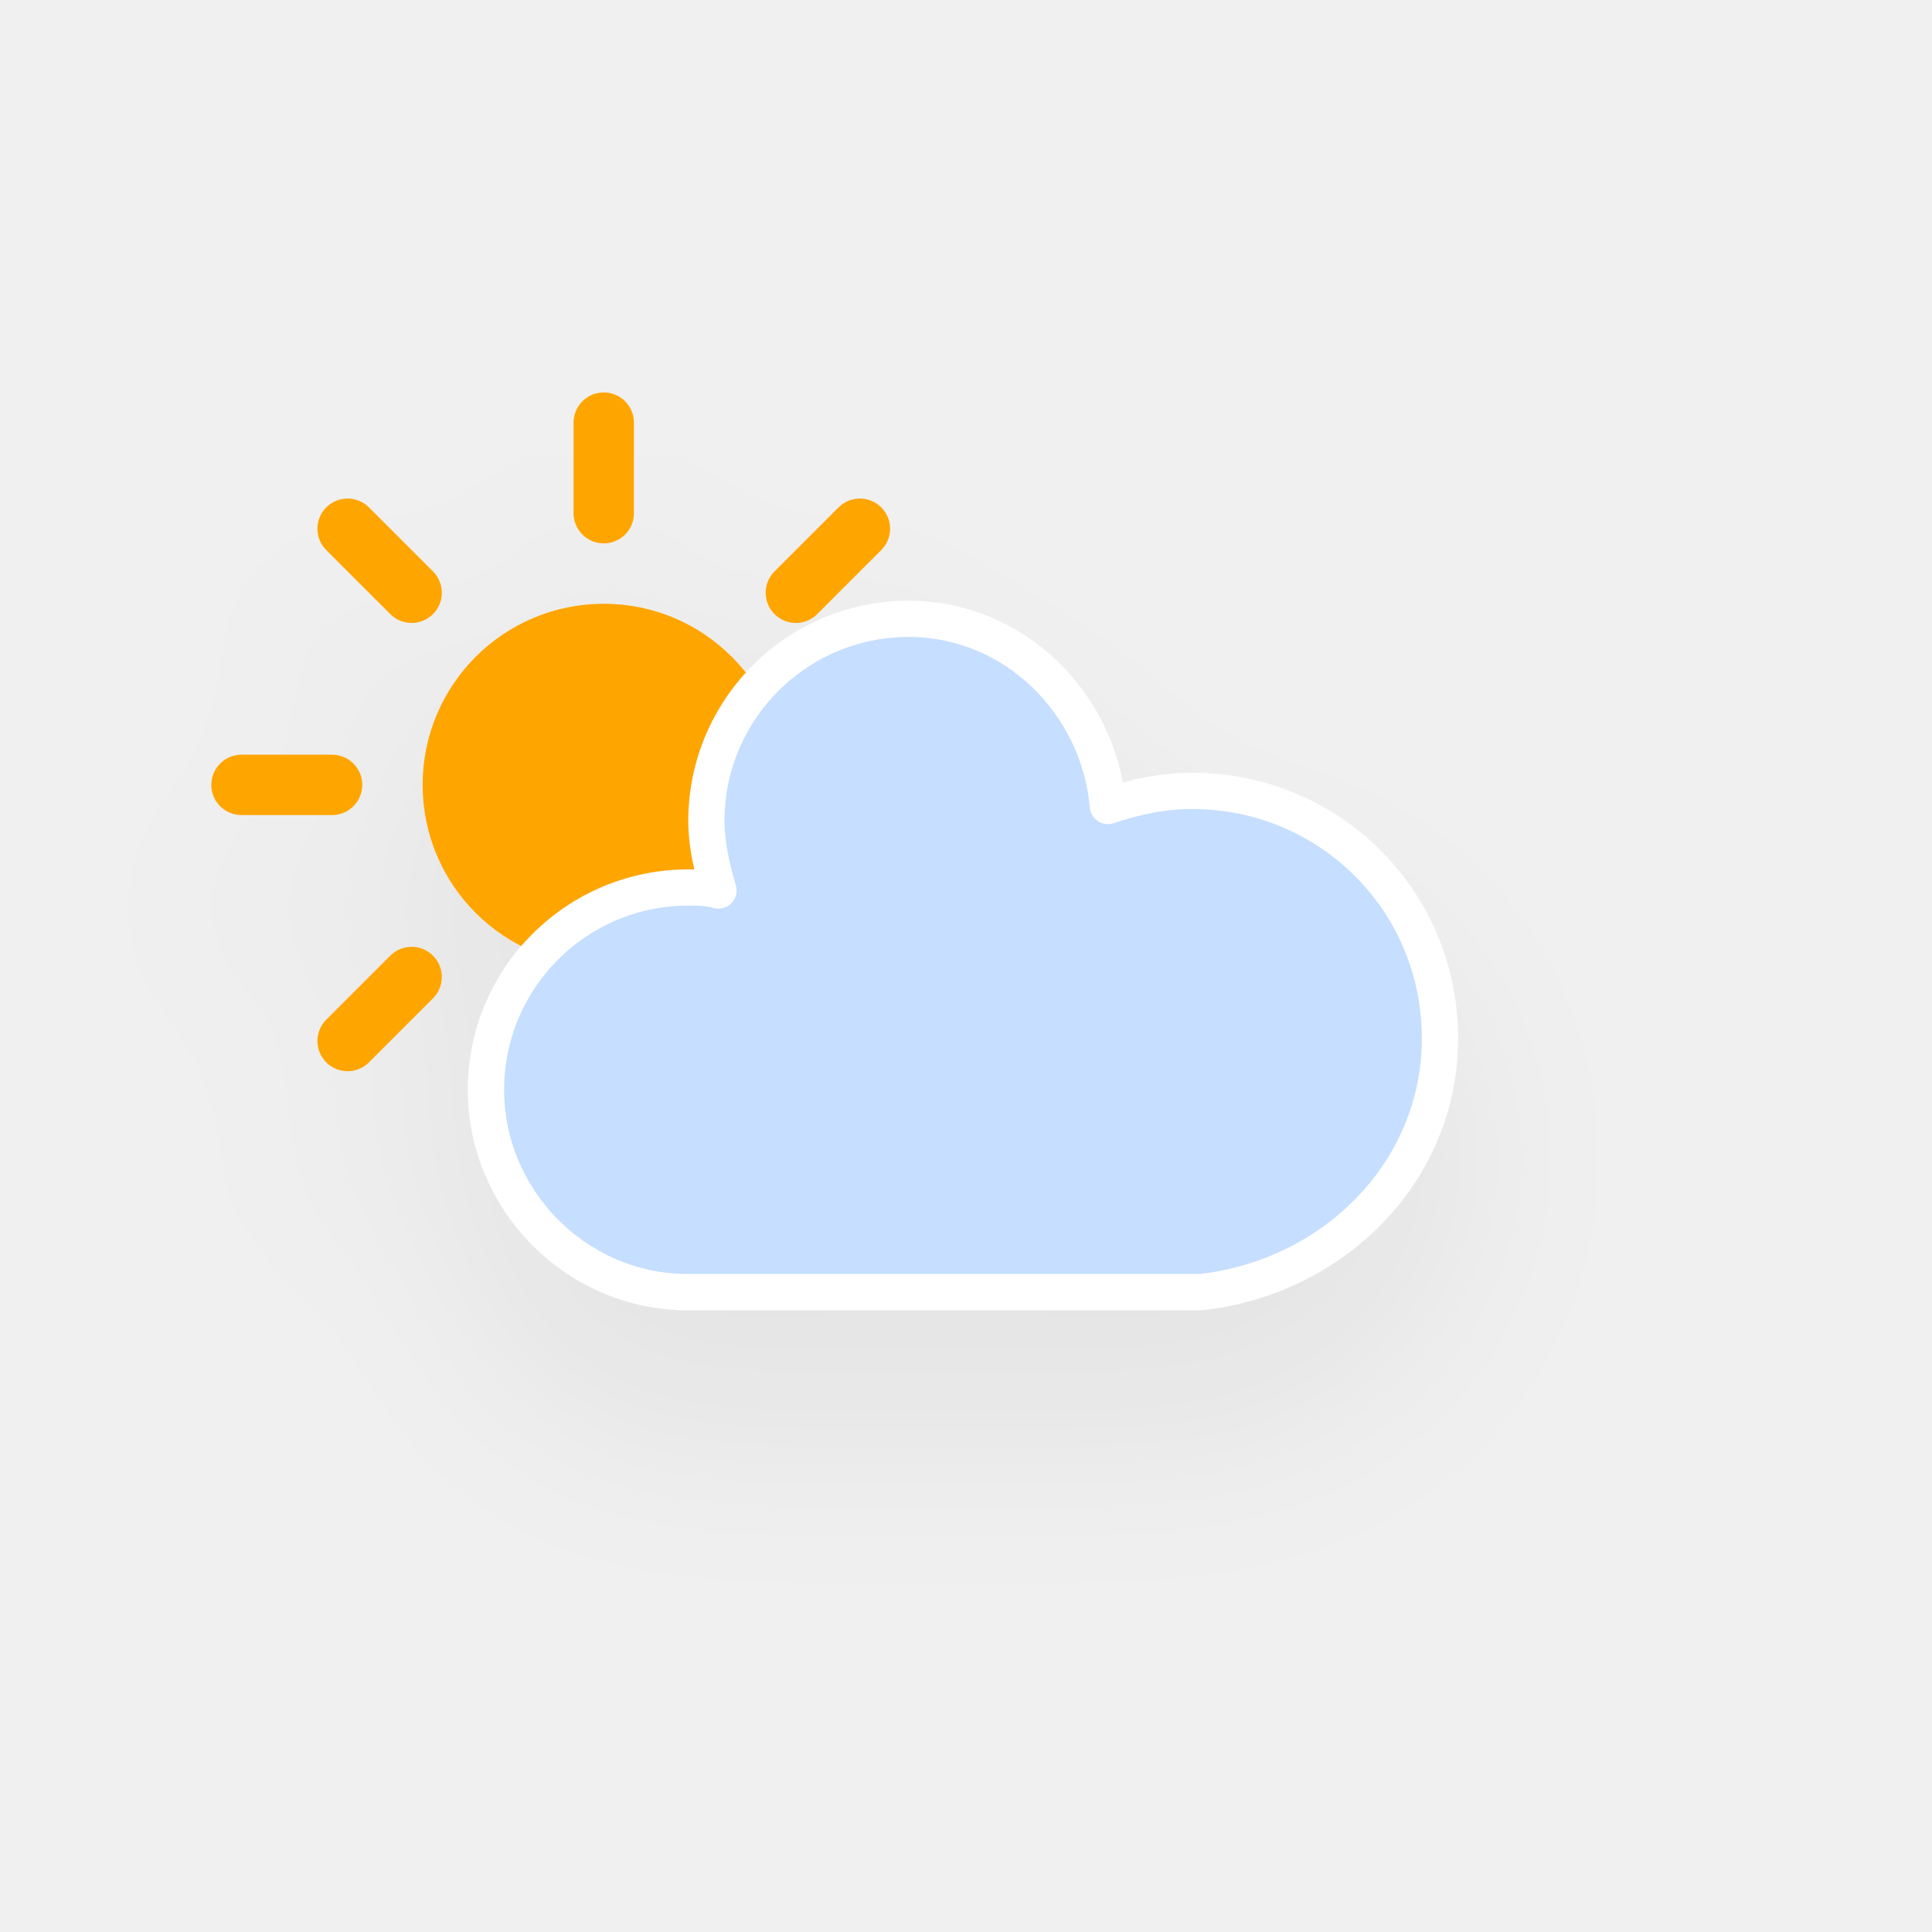
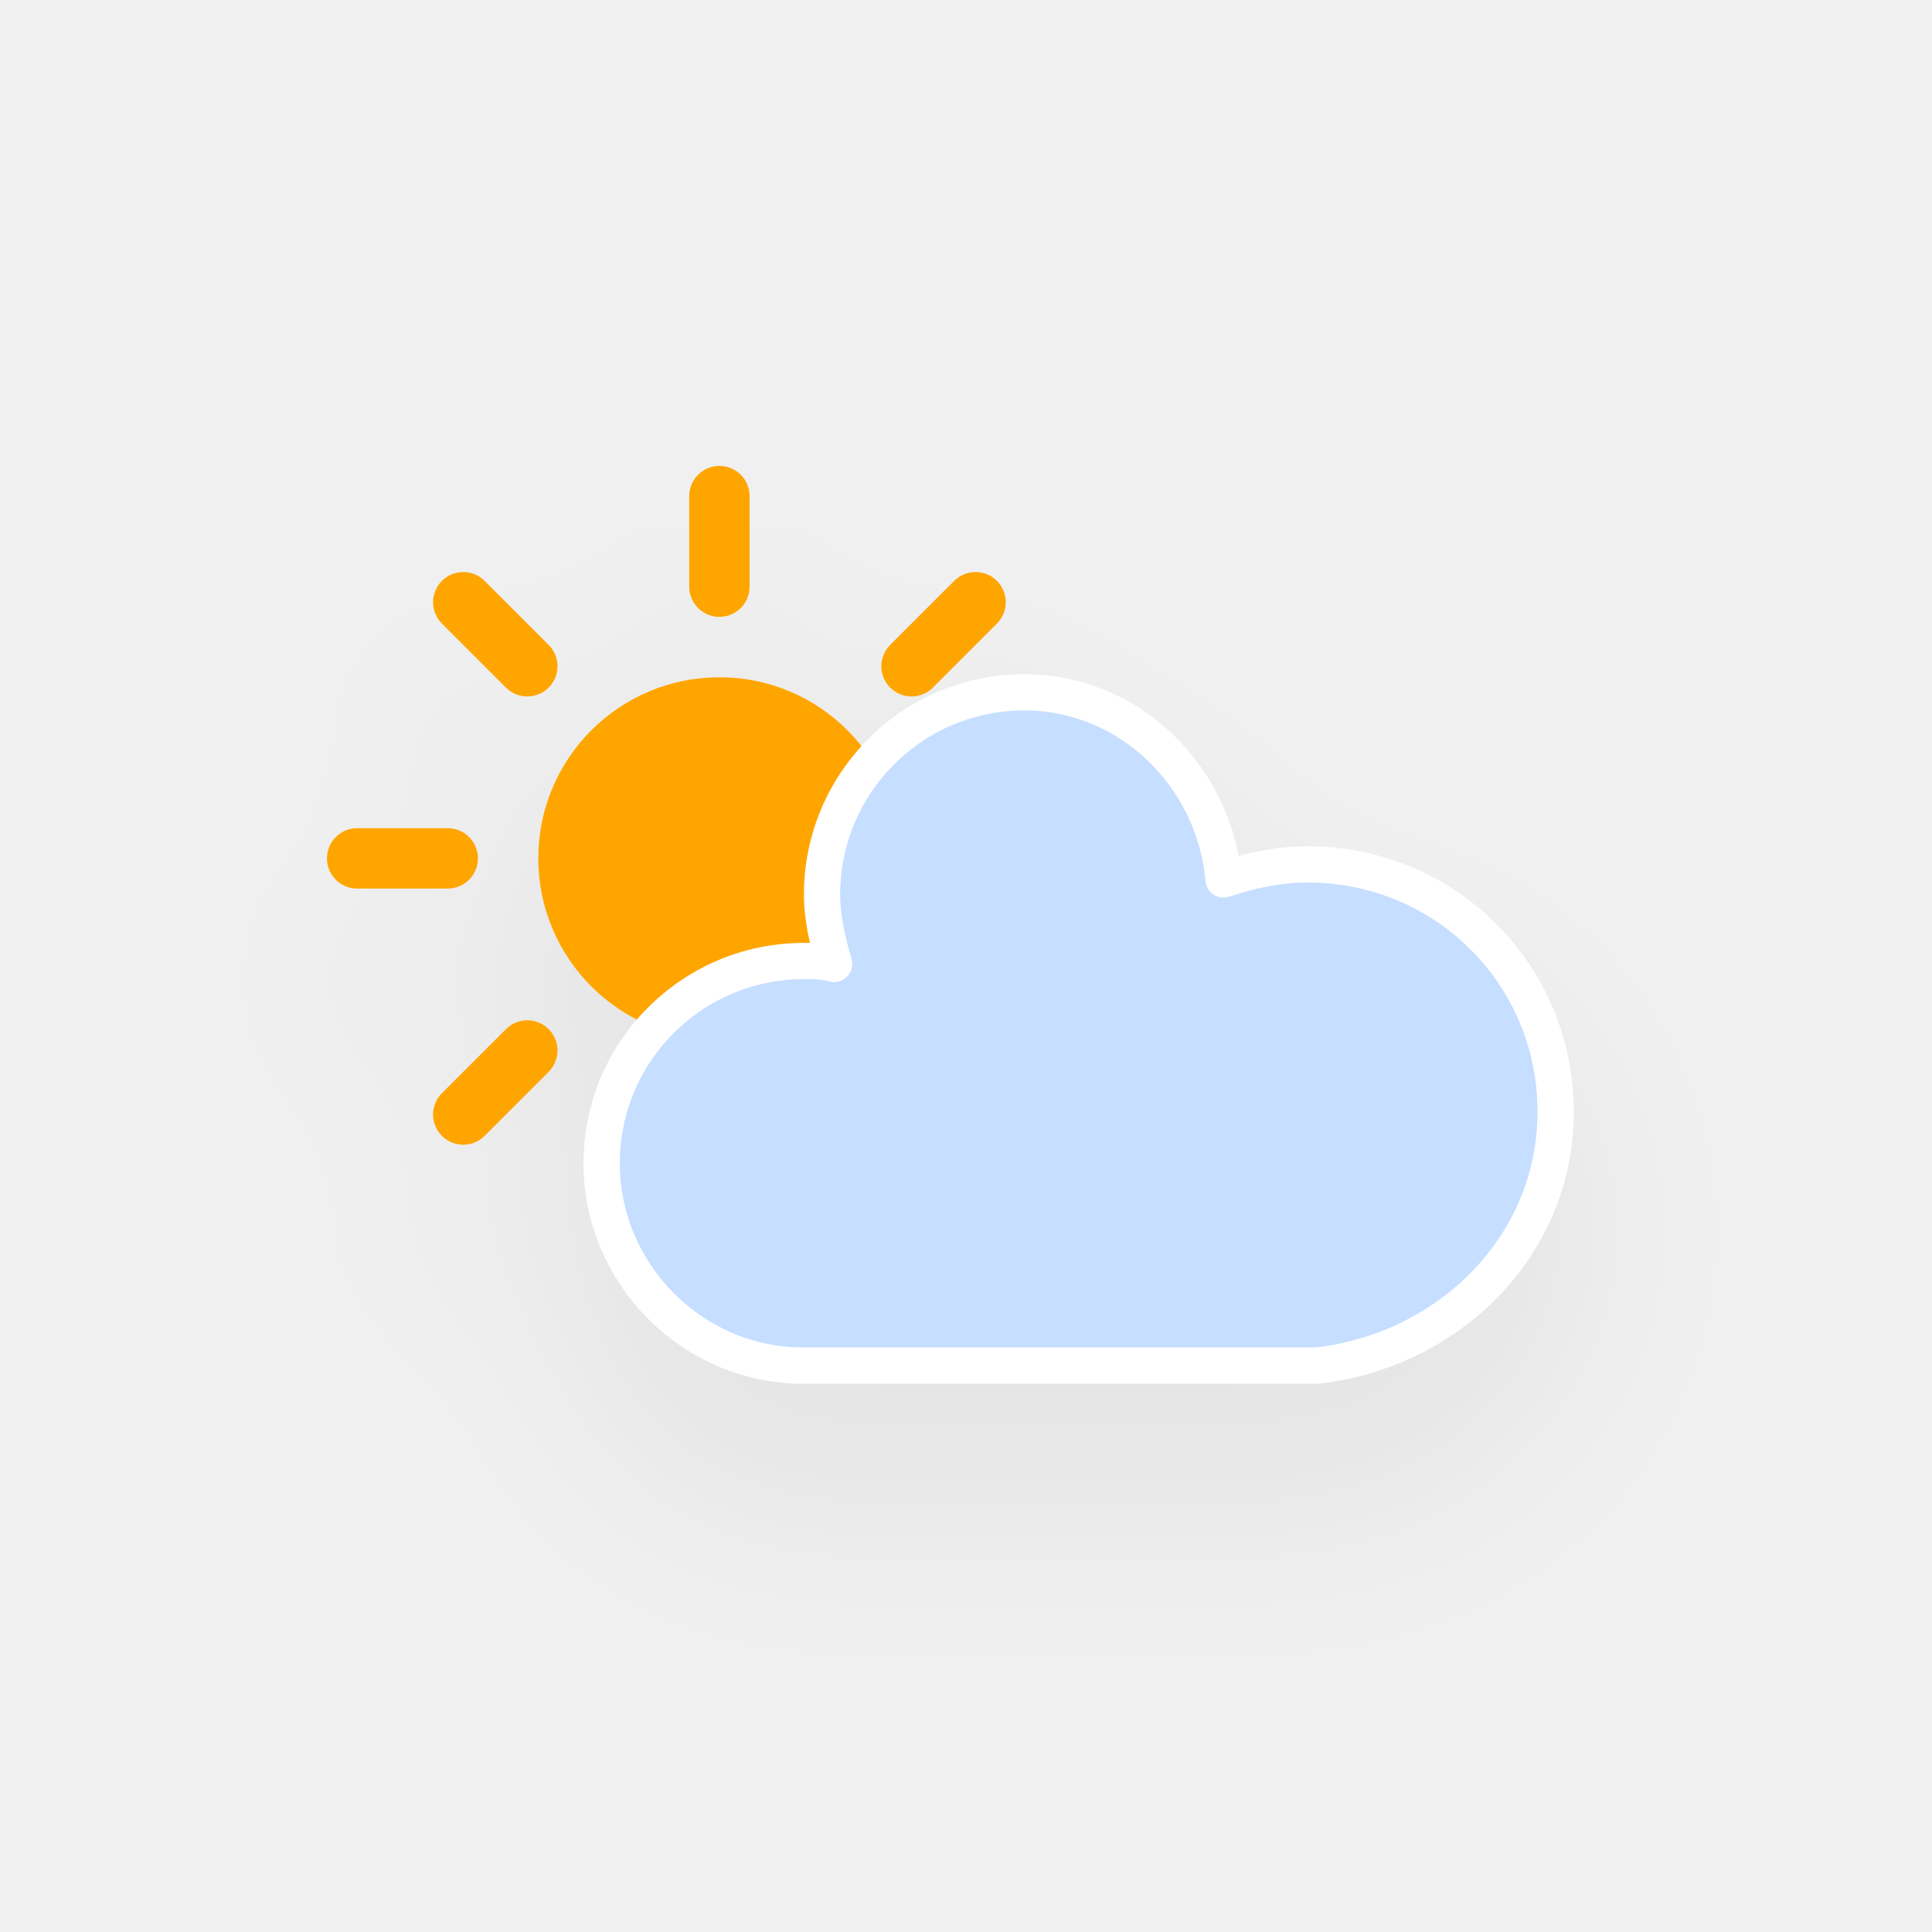
- <svg xmlns="http://www.w3.org/2000/svg" version="1.1" width="64" height="64" viewBox="0 0 64 64">
-   <defs>
-     <filter id="blur" width="200%" height="200%">
-       <feGaussianBlur in="SourceAlpha" stdDeviation="3" />
-       <feOffset dx="0" dy="4" result="offsetblur" />
-       <feComponentTransfer>
-         <feFuncA type="linear" slope="0.05" />
+ <svg xmlns="http://www.w3.org/2000/svg" width="64" height="64" viewBox="0 0 16.933 16.933" version="1.1" id="svg4553">
+   <defs id="defs4547">
+     <filter id="blur" width="2" height="2">
+       <feGaussianBlur in="SourceAlpha" stdDeviation="3" id="feGaussianBlur2" />
+       <feOffset dx="0" dy="4" result="offsetblur" id="feOffset4" />
+       <feComponentTransfer id="feComponentTransfer8">
+         <feFuncA type="linear" slope="0.05" id="feFuncA6" />
      </feComponentTransfer>
-       <feMerge>
-         <feMergeNode />
-         <feMergeNode in="SourceGraphic" />
+       <feMerge id="feMerge14">
+         <feMergeNode id="feMergeNode10" />
+         <feMergeNode in="SourceGraphic" id="feMergeNode12" />
      </feMerge>
    </filter>
-     <style type="text/css">
- /*
- ** CLOUDS
- */
- @keyframes am-weather-cloud-2 {
-   0% {
-     -webkit-transform: translate(0px,0px);
-        -moz-transform: translate(0px,0px);
-         -ms-transform: translate(0px,0px);
-             transform: translate(0px,0px);
-   }
- 
-   50% {
-     -webkit-transform: translate(2px,0px);
-        -moz-transform: translate(2px,0px);
-         -ms-transform: translate(2px,0px);
-             transform: translate(2px,0px);
-   }
- 
-   100% {
-     -webkit-transform: translate(0px,0px);
-        -moz-transform: translate(0px,0px);
-         -ms-transform: translate(0px,0px);
-             transform: translate(0px,0px);
-   }
- }
- 
- .am-weather-cloud-2 {
-   -webkit-animation-name: am-weather-cloud-2;
-      -moz-animation-name: am-weather-cloud-2;
-           animation-name: am-weather-cloud-2;
-   -webkit-animation-duration: 3s;
-      -moz-animation-duration: 3s;
-           animation-duration: 3s;
-   -webkit-animation-timing-function: linear;
-      -moz-animation-timing-function: linear;
-           animation-timing-function: linear;
-   -webkit-animation-iteration-count: infinite;
-      -moz-animation-iteration-count: infinite;
-           animation-iteration-count: infinite;
- }
- 
- /*
- ** SUN
- */
- @keyframes am-weather-sun {
-   0% {
-     -webkit-transform: rotate(0deg);
-        -moz-transform: rotate(0deg);
-         -ms-transform: rotate(0deg);
-             transform: rotate(0deg);
-   }
- 
-   100% {
-     -webkit-transform: rotate(360deg);
-        -moz-transform: rotate(360deg);
-         -ms-transform: rotate(360deg);
-             transform: rotate(360deg);
-   }
- }
- 
- .am-weather-sun {
-   -webkit-animation-name: am-weather-sun;
-      -moz-animation-name: am-weather-sun;
-       -ms-animation-name: am-weather-sun;
-           animation-name: am-weather-sun;
-   -webkit-animation-duration: 9s;
-      -moz-animation-duration: 9s;
-       -ms-animation-duration: 9s;
-           animation-duration: 9s;
-   -webkit-animation-timing-function: linear;
-      -moz-animation-timing-function: linear;
-       -ms-animation-timing-function: linear;
-           animation-timing-function: linear;
-   -webkit-animation-iteration-count: infinite;
-      -moz-animation-iteration-count: infinite;
-       -ms-animation-iteration-count: infinite;
-           animation-iteration-count: infinite;
- }
- 
- @keyframes am-weather-sun-shiny {
-   0% {
-     stroke-dasharray: 3px 10px;
-     stroke-dashoffset: 0px;
-   }
- 
-   50% {
-     stroke-dasharray: 0.1px 10px;
-     stroke-dashoffset: -1px;
-   }
- 
-   100% {
-     stroke-dasharray: 3px 10px;
-     stroke-dashoffset: 0px;
-   }
- }
- 
- .am-weather-sun-shiny line {
-   -webkit-animation-name: am-weather-sun-shiny;
-      -moz-animation-name: am-weather-sun-shiny;
-       -ms-animation-name: am-weather-sun-shiny;
-           animation-name: am-weather-sun-shiny;
-   -webkit-animation-duration: 2s;
-      -moz-animation-duration: 2s;
-       -ms-animation-duration: 2s;
-           animation-duration: 2s;
-   -webkit-animation-timing-function: linear;
-      -moz-animation-timing-function: linear;
-       -ms-animation-timing-function: linear;
-           animation-timing-function: linear;
-   -webkit-animation-iteration-count: infinite;
-      -moz-animation-iteration-count: infinite;
-       -ms-animation-iteration-count: infinite;
-           animation-iteration-count: infinite;
- }
-         </style>
  </defs>
-   <g filter="url(#blur)" id="cloudy-day-1">
-     <g transform="translate(20,10)">
-       <g transform="translate(0,16)">
-         <g class="am-weather-sun">
-           <g>
-             <line fill="none" stroke="orange" stroke-linecap="round" stroke-width="2" transform="translate(0,9)" x1="0" x2="0" y1="0" y2="3" />
+   <g id="layer1" transform="translate(0,-280.0666)">
+     <g transform="matrix(0.2645833,0,0,0.2645833,1.013613,280.7106)" style="filter:url(#blur)" id="cloudy-day-1">
+       <g transform="translate(20,10)" id="g63">
+         <g transform="translate(0,16)" id="g57">
+           <g class="am-weather-sun" id="g53">
+             <g id="g23">
+               <line style="fill:none;stroke:#ffa500;stroke-width:2;stroke-linecap:round" transform="translate(0,9)" x1="0" x2="0" y1="0" y2="3" id="line21" />
+             </g>
+             <g transform="rotate(45)" id="g27">
+               <line style="fill:none;stroke:#ffa500;stroke-width:2;stroke-linecap:round" transform="translate(0,9)" x1="0" x2="0" y1="0" y2="3" id="line25" />
+             </g>
+             <g transform="rotate(90)" id="g31">
+               <line style="fill:none;stroke:#ffa500;stroke-width:2;stroke-linecap:round" transform="translate(0,9)" x1="0" x2="0" y1="0" y2="3" id="line29" />
+             </g>
+             <g transform="rotate(135)" id="g35">
+               <line style="fill:none;stroke:#ffa500;stroke-width:2;stroke-linecap:round" transform="translate(0,9)" x1="0" x2="0" y1="0" y2="3" id="line33" />
+             </g>
+             <g transform="scale(-1)" id="g39">
+               <line style="fill:none;stroke:#ffa500;stroke-width:2;stroke-linecap:round" transform="translate(0,9)" x1="0" x2="0" y1="0" y2="3" id="line37" />
+             </g>
+             <g transform="rotate(-135)" id="g43">
+               <line style="fill:none;stroke:#ffa500;stroke-width:2;stroke-linecap:round" transform="translate(0,9)" x1="0" x2="0" y1="0" y2="3" id="line41" />
+             </g>
+             <g transform="rotate(-90)" id="g47">
+               <line style="fill:none;stroke:#ffa500;stroke-width:2;stroke-linecap:round" transform="translate(0,9)" x1="0" x2="0" y1="0" y2="3" id="line45" />
+             </g>
+             <g transform="rotate(-45)" id="g51">
+               <line style="fill:none;stroke:#ffa500;stroke-width:2;stroke-linecap:round" transform="translate(0,9)" x1="0" x2="0" y1="0" y2="3" id="line49" />
+             </g>
          </g>
-           <g transform="rotate(45)">
-             <line fill="none" stroke="orange" stroke-linecap="round" stroke-width="2" transform="translate(0,9)" x1="0" x2="0" y1="0" y2="3" />
-           </g>
-           <g transform="rotate(90)">
-             <line fill="none" stroke="orange" stroke-linecap="round" stroke-width="2" transform="translate(0,9)" x1="0" x2="0" y1="0" y2="3" />
-           </g>
-           <g transform="rotate(135)">
-             <line fill="none" stroke="orange" stroke-linecap="round" stroke-width="2" transform="translate(0,9)" x1="0" x2="0" y1="0" y2="3" />
-           </g>
-           <g transform="rotate(180)">
-             <line fill="none" stroke="orange" stroke-linecap="round" stroke-width="2" transform="translate(0,9)" x1="0" x2="0" y1="0" y2="3" />
-           </g>
-           <g transform="rotate(225)">
-             <line fill="none" stroke="orange" stroke-linecap="round" stroke-width="2" transform="translate(0,9)" x1="0" x2="0" y1="0" y2="3" />
-           </g>
-           <g transform="rotate(270)">
-             <line fill="none" stroke="orange" stroke-linecap="round" stroke-width="2" transform="translate(0,9)" x1="0" x2="0" y1="0" y2="3" />
-           </g>
-           <g transform="rotate(315)">
-             <line fill="none" stroke="orange" stroke-linecap="round" stroke-width="2" transform="translate(0,9)" x1="0" x2="0" y1="0" y2="3" />
-           </g>
+           <circle style="fill:#ffa500;stroke:#ffa500;stroke-width:2" cx="0" cy="0" r="5" id="circle55" />
        </g>
-         <circle cx="0" cy="0" fill="orange" r="5" stroke="orange" stroke-width="2" />
-       </g>
-       <g class="am-weather-cloud-2">
-         <path d="M47.7,35.4c0-4.6-3.7-8.2-8.2-8.2c-1,0-1.9,0.2-2.8,0.5c-0.3-3.4-3.1-6.2-6.6-6.2c-3.7,0-6.7,3-6.7,6.7c0,0.8,0.2,1.6,0.4,2.3    c-0.3-0.1-0.7-0.1-1-0.1c-3.7,0-6.7,3-6.7,6.7c0,3.6,2.9,6.6,6.5,6.7l17.2,0C44.2,43.3,47.7,39.8,47.7,35.4z" fill="#C6DEFF" stroke="white" stroke-linejoin="round" stroke-width="1.2" transform="translate(-20,-11)" />
+         <g class="am-weather-cloud-2" id="g61">
+           <path style="fill:#c6deff;stroke:#ffffff;stroke-width:1.2;stroke-linejoin:round" d="m 47.7,35.4 c 0,-4.6 -3.7,-8.2 -8.2,-8.2 -1,0 -1.9,0.2 -2.8,0.5 -0.3,-3.4 -3.1,-6.2 -6.6,-6.2 -3.7,0 -6.7,3 -6.7,6.7 0,0.8 0.2,1.6 0.4,2.3 -0.3,-0.1 -0.7,-0.1 -1,-0.1 -3.7,0 -6.7,3 -6.7,6.7 0,3.6 2.9,6.6 6.5,6.7 h 17.2 c 4.4,-0.5 7.9,-4 7.9,-8.4 z" transform="translate(-20,-11)" id="path59" />
+         </g>
      </g>
    </g>
  </g>
</svg>
